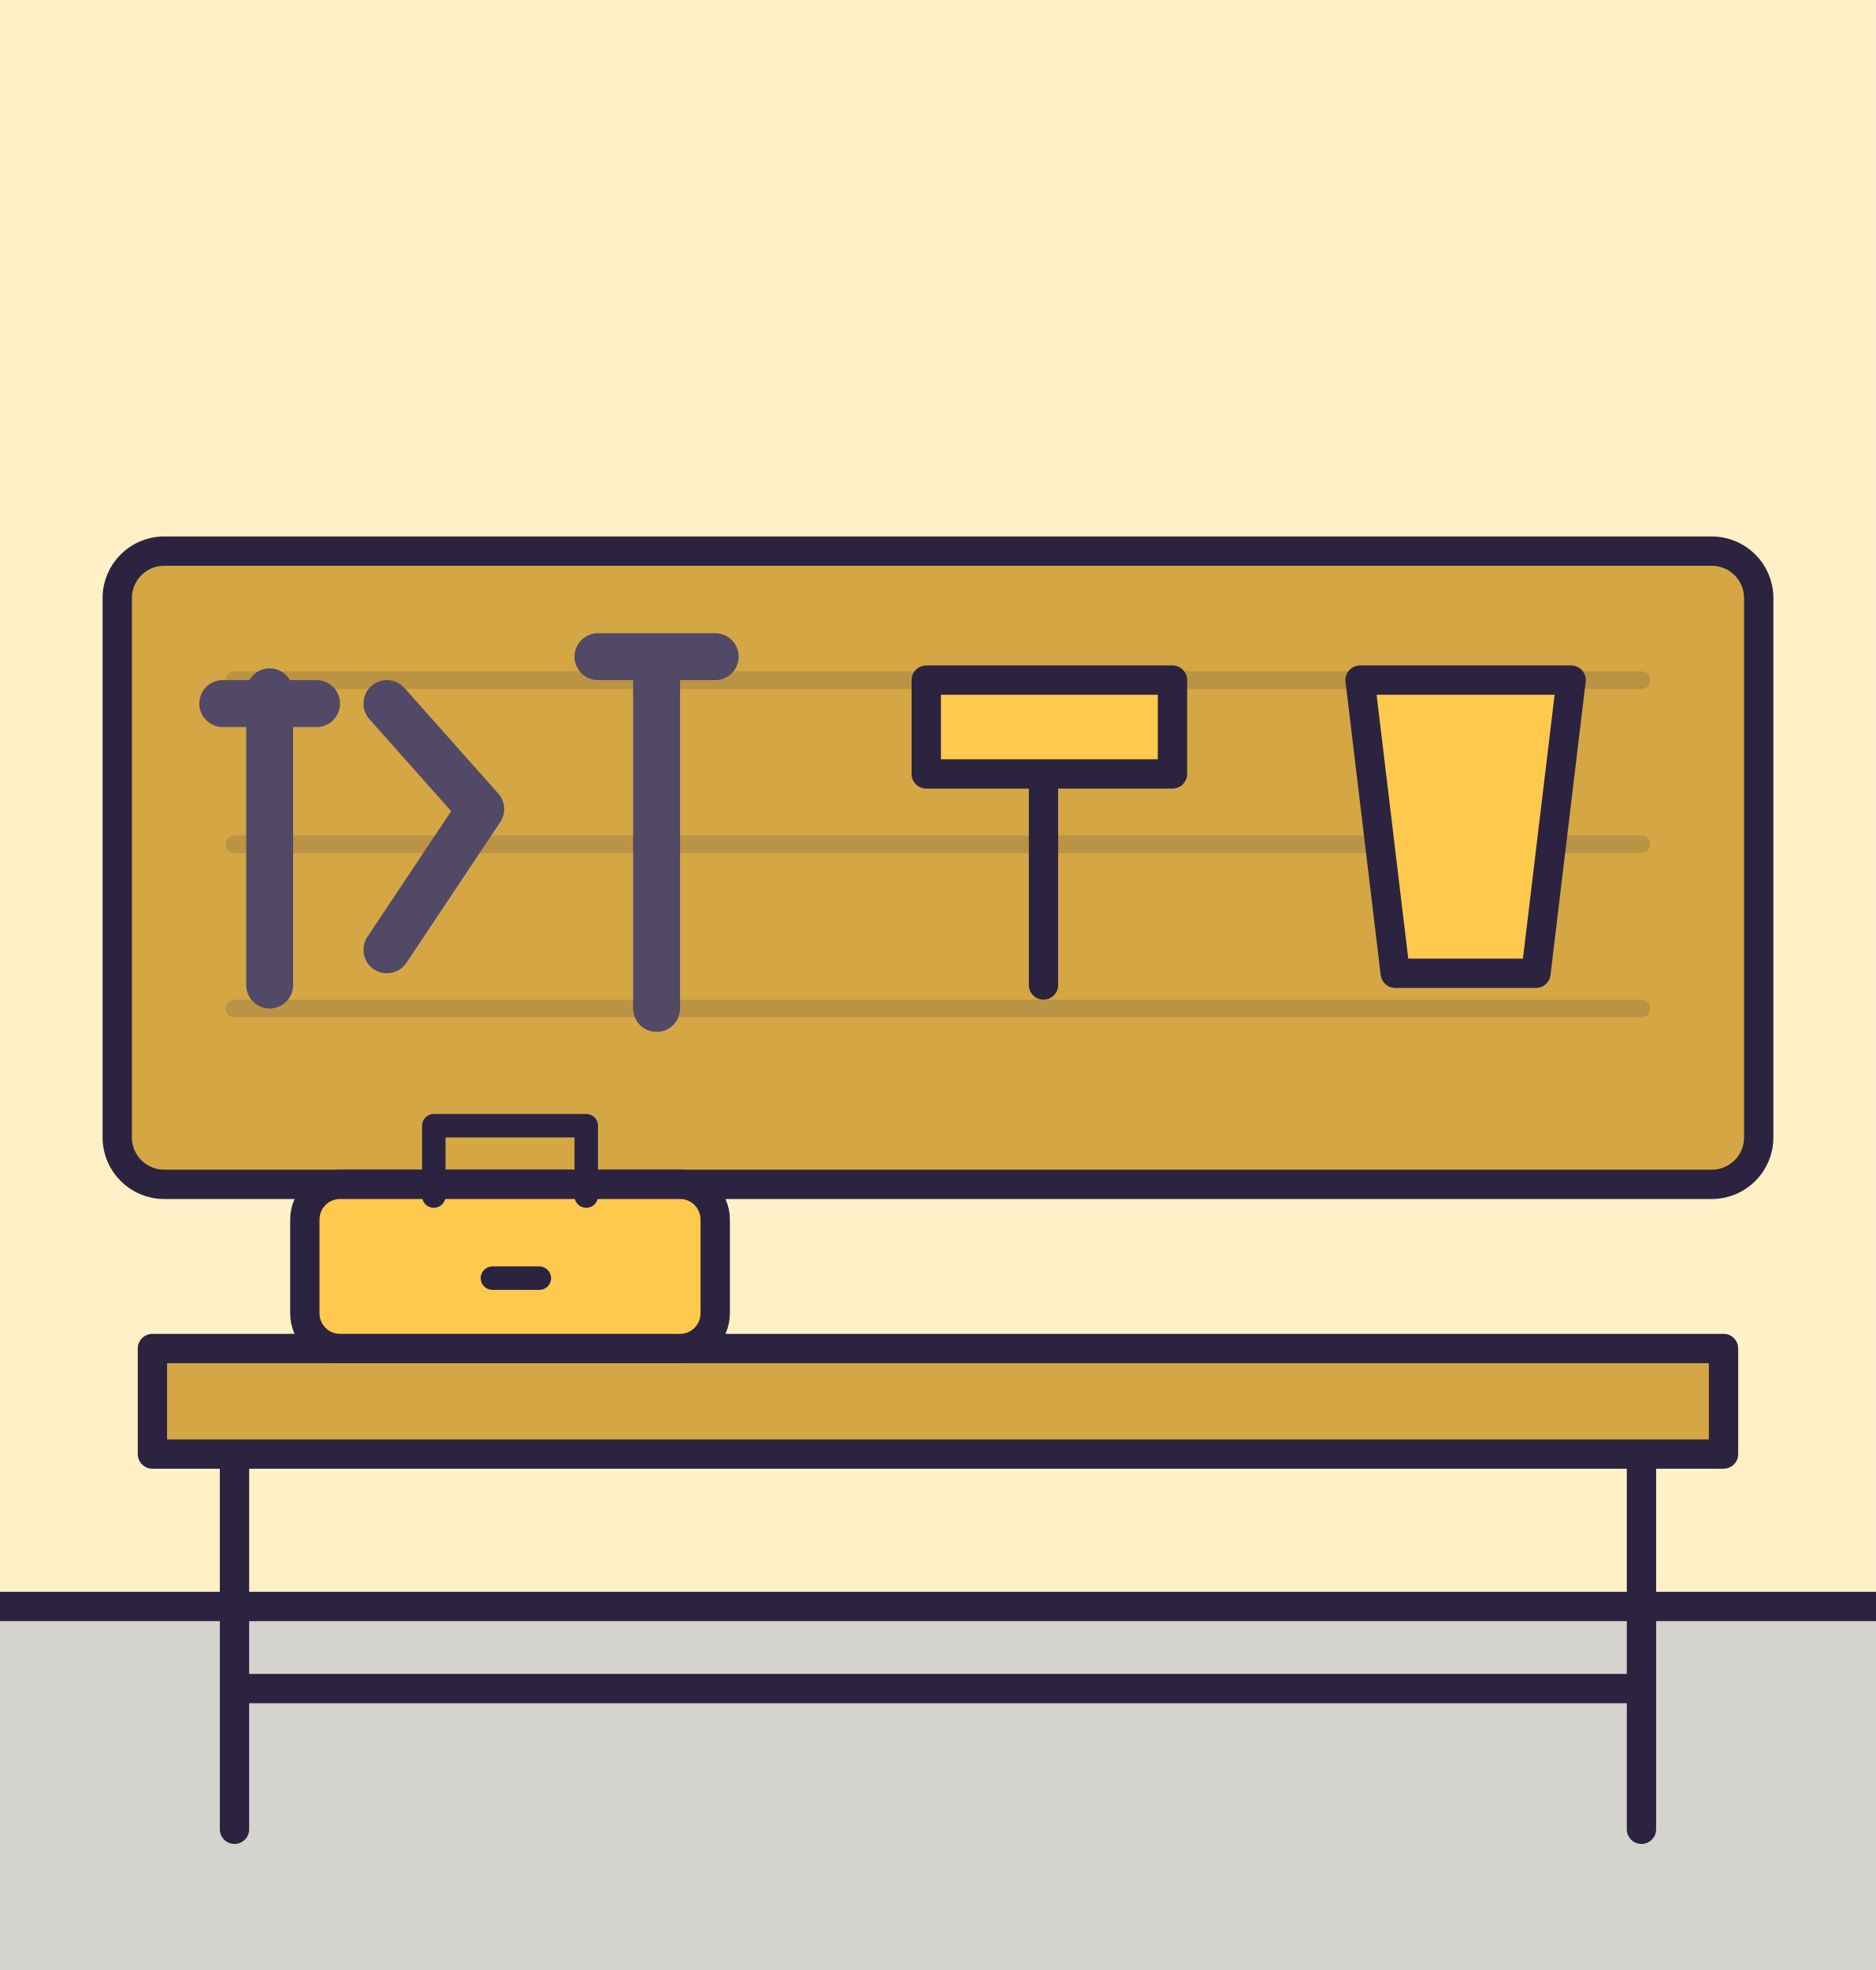
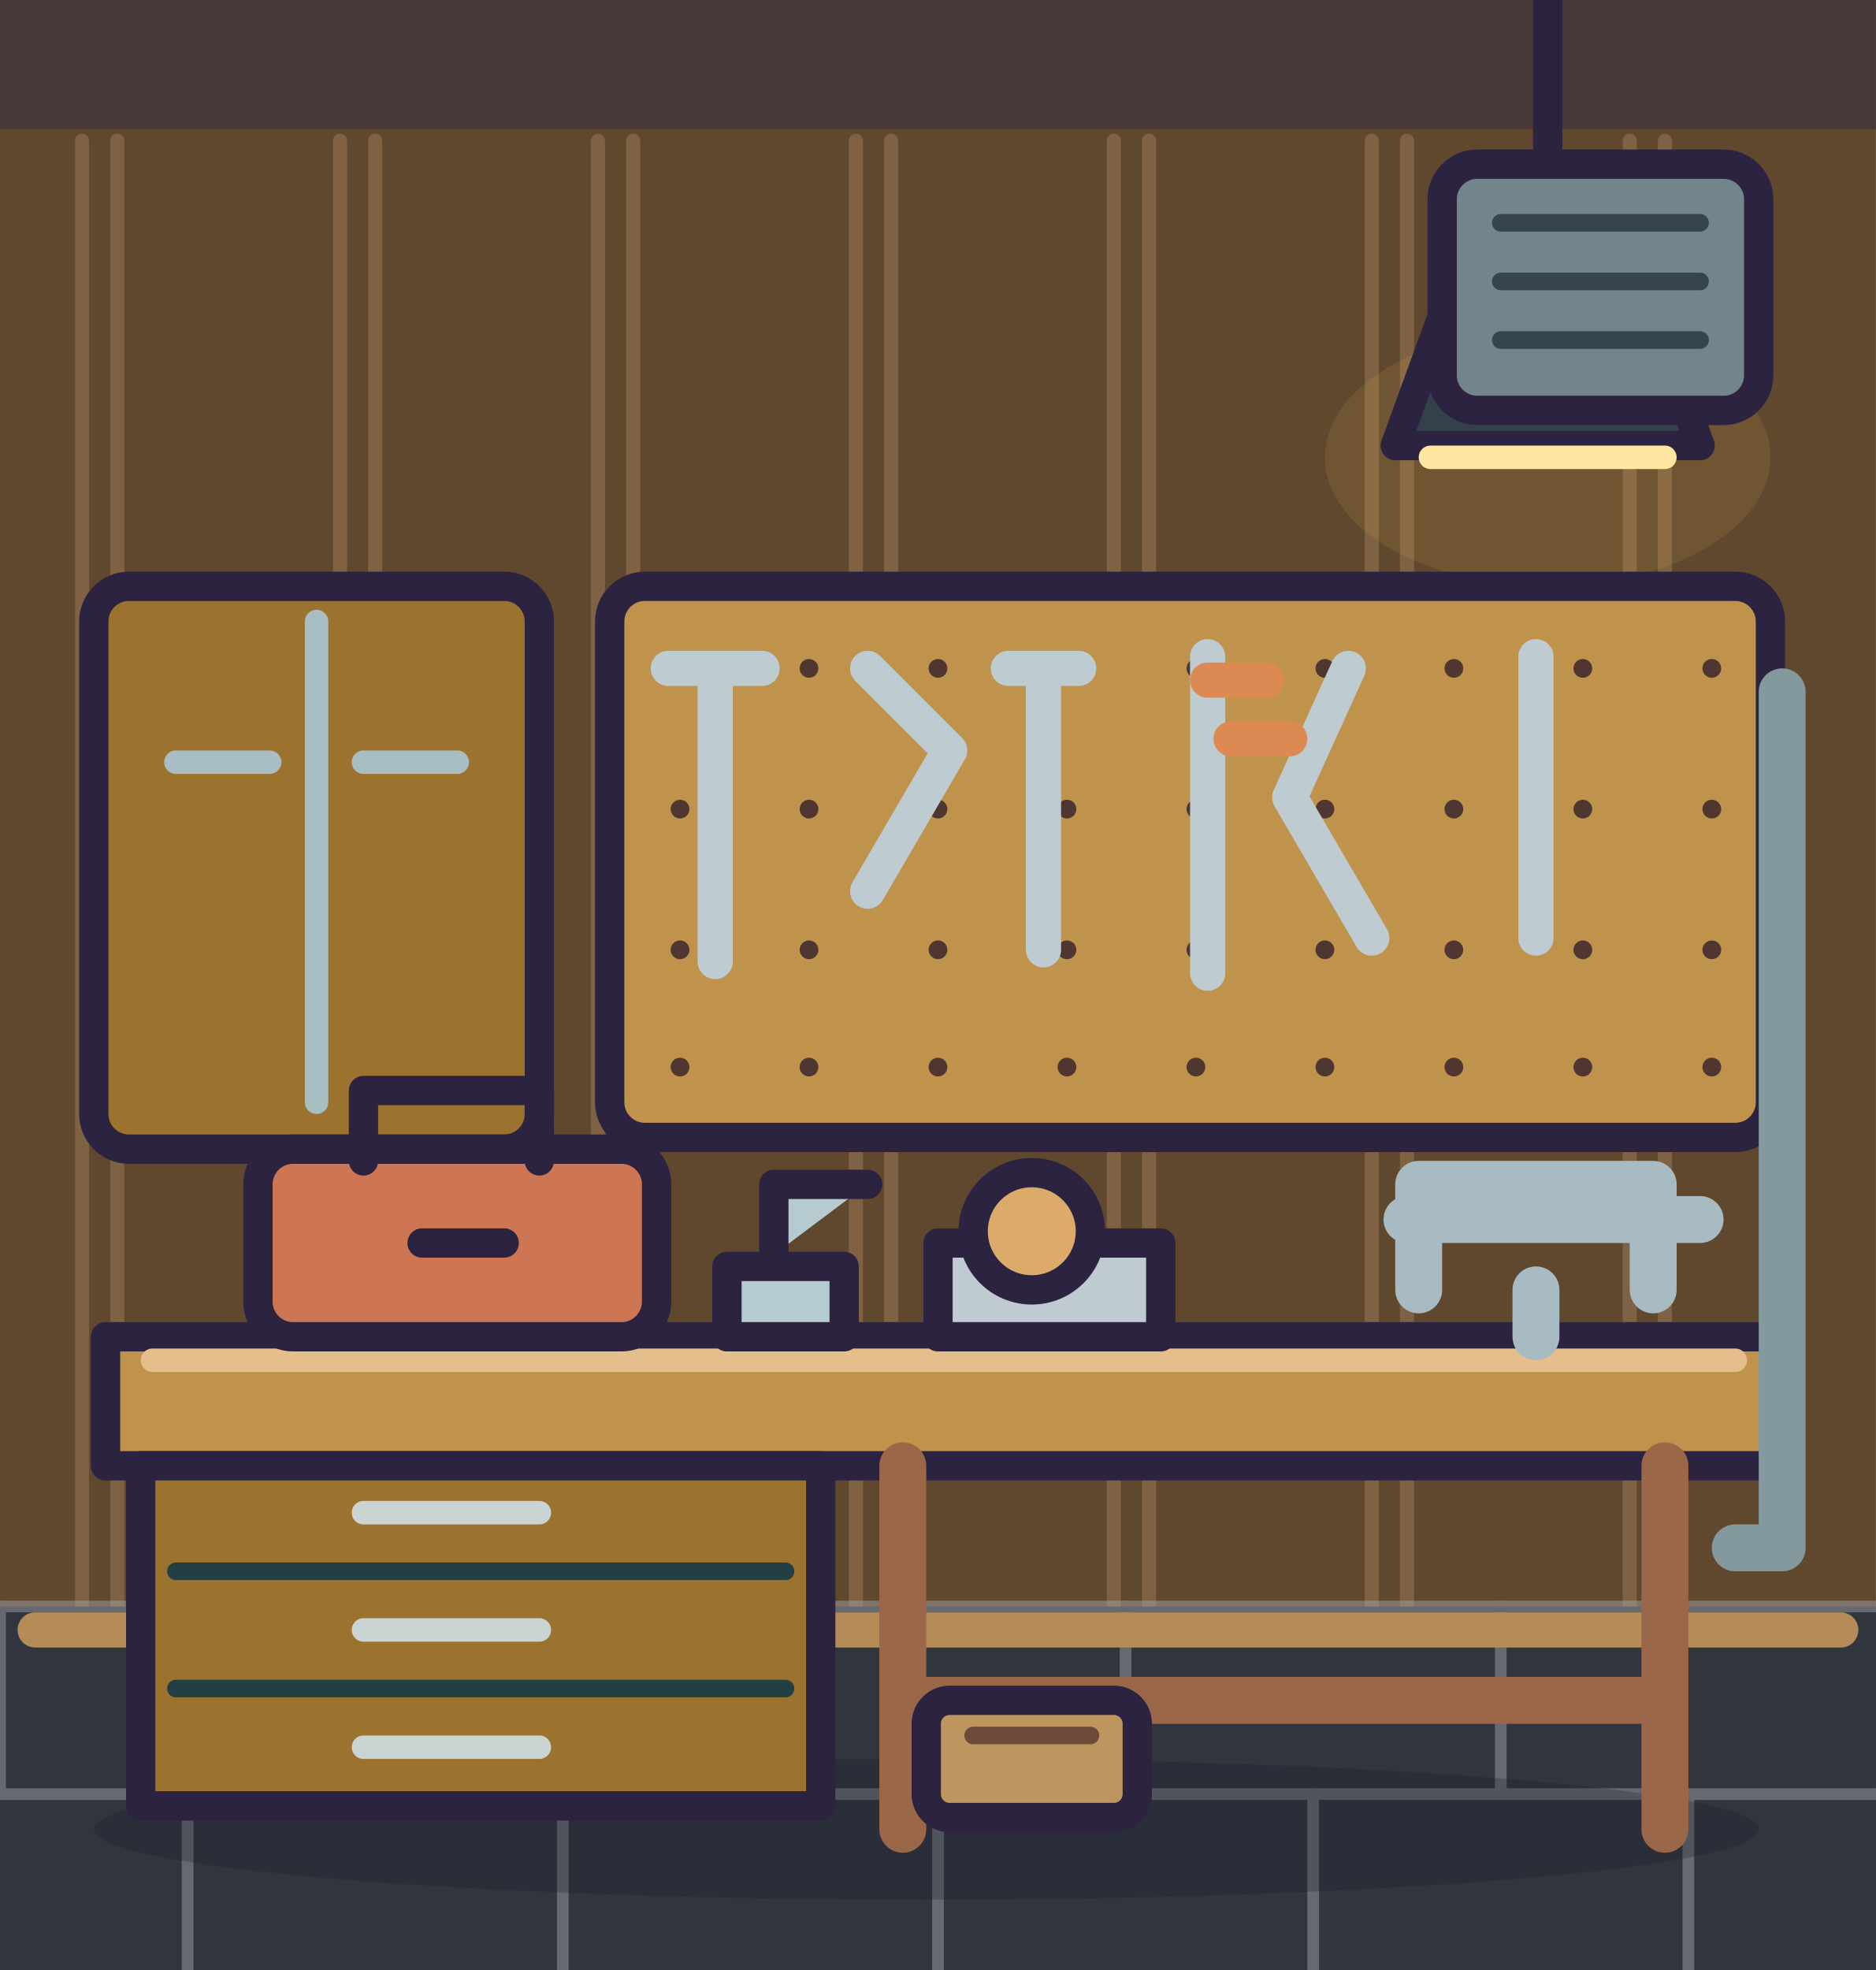
<svg xmlns="http://www.w3.org/2000/svg" width="160" height="168" viewBox="0 0 160 168">
  <g stroke="#2b2340" stroke-width="2.5" stroke-linecap="round" stroke-linejoin="round">
-     <path d="M0 0h160v168H0Z" fill="#fff0c7" stroke="none" />
-     <path d="M0 137h160v31H0Z" fill="#d4d3ce" stroke="none" />
-     <path d="M0 137h160" fill="none" />
-     <rect x="10" y="47" width="140" height="54" rx="4" fill="#d4a744" />
-     <path d="M20 58h120m-120 14h120m-120 14h120" stroke="#2b2340" opacity=".15" fill="none" stroke-width="1.5" />
-     <path d="M23 59v25m-4-24h8m6 0 8 9-8 12m23-24v29m-5-30h10" fill="none" stroke="#514965" stroke-width="4" />
-     <path d="M79 58h21v8H79Zm10 8v18" fill="#ffc94d" />
-     <path d="M116 58h18l-3 25h-12Z" fill="#ffc94d" />
-     <path d="M13 115h134v9H13Zm7 9v32m120-32v32M20 144h119" fill="#d4a744" />
-     <rect x="26" y="101" width="35" height="14" rx="3" fill="#ffc94d" />
-     <path d="M37 102v-6h13v6m-8 7h4" fill="none" stroke-width="2" />
+     <path d="M0 0h160v168H0Z" fill="#60482f" stroke="none" />
+     <g stroke="#d4a77b" stroke-width="1.2" opacity=".27" fill="none">
+       <path d="M7 12v125m3-125v125" />
+       <path d="M29 12v125m3-125v125" />
+       <path d="M51 12v125m3-125v125" />
+       <path d="M73 12v125m3-125v125" />
+       <path d="M95 12v125m3-125v125" />
+       <path d="M117 12v125m3-125v125" />
+       <path d="M139 12v125m3-125v125" />
+     </g>
+     <path d="M0 0h160v11H0Z" fill="#2b2340" stroke="none" opacity=".45" />
+     <path d="M0 137h160v31H0Z" fill="#30353e" stroke="none" />
+     <g transform="translate(0 137)" stroke="#a0a4a7" stroke-width="1" opacity=".48" fill="none">
+       <path d="M0 0h160" />
+       <path d="M0 0v16" />
+       <path d="M32 0v16" />
+       <path d="M64 0v16" />
+       <path d="M96 0v16" />
+       <path d="M128 0v16" />
+       <path d="M0 16h160" />
+       <path d="M-16 16v16" />
+       <path d="M16 16v16" />
+       <path d="M48 16v16" />
+       <path d="M80 16v16" />
+       <path d="M112 16v16" />
+       <path d="M144 16v16" />
+     </g>
+     <path d="M3 139h154" stroke="#b58b57" fill="none" stroke-width="3" />
+     <ellipse cx="79" cy="156" rx="71" ry="6" fill="#151c26" opacity=".28" stroke="none" />
+     <path d="M132 0v29" fill="none" stroke="#2b2340" stroke-width="2.5" />
+     <ellipse cx="132" cy="39" rx="19" ry="11" fill="#ffc94d" opacity=".10" stroke="none" />
+     <path d="m119 38 4-11h18l4 11Z" fill="#34414a" stroke="#2b2340" stroke-width="2.5" />
+     <path d="M122 39h20" stroke="#ffe6a1" stroke-width="2" fill="none" />
+     <rect x="123" y="14" width="27" height="21" rx="3" fill="#71858b" />
+     <path d="M128 19h17m-17 5h17m-17 5h17" fill="none" stroke="#35444f" stroke-width="1.5" />
+     <rect x="8" y="50" width="38" height="48" rx="3" fill="#9c732e" />
+     <path d="M27 53v41m-12-29h8m8 0h8" stroke="#a9bec2" stroke-width="2" fill="none" />
+     <rect x="52" y="50" width="99" height="47" rx="3" fill="#bf934b" />
+     <circle cx="58" cy="57" r=".8" fill="#4f3630" stroke="none" />
+     <circle cx="69" cy="57" r=".8" fill="#4f3630" stroke="none" />
+     <circle cx="80" cy="57" r=".8" fill="#4f3630" stroke="none" />
+     <circle cx="91" cy="57" r=".8" fill="#4f3630" stroke="none" />
+     <circle cx="102" cy="57" r=".8" fill="#4f3630" stroke="none" />
+     <circle cx="113" cy="57" r=".8" fill="#4f3630" stroke="none" />
+     <circle cx="124" cy="57" r=".8" fill="#4f3630" stroke="none" />
+     <circle cx="135" cy="57" r=".8" fill="#4f3630" stroke="none" />
+     <circle cx="146" cy="57" r=".8" fill="#4f3630" stroke="none" />
+     <circle cx="58" cy="69" r=".8" fill="#4f3630" stroke="none" />
+     <circle cx="69" cy="69" r=".8" fill="#4f3630" stroke="none" />
+     <circle cx="80" cy="69" r=".8" fill="#4f3630" stroke="none" />
+     <circle cx="91" cy="69" r=".8" fill="#4f3630" stroke="none" />
+     <circle cx="102" cy="69" r=".8" fill="#4f3630" stroke="none" />
+     <circle cx="113" cy="69" r=".8" fill="#4f3630" stroke="none" />
+     <circle cx="124" cy="69" r=".8" fill="#4f3630" stroke="none" />
+     <circle cx="135" cy="69" r=".8" fill="#4f3630" stroke="none" />
+     <circle cx="146" cy="69" r=".8" fill="#4f3630" stroke="none" />
+     <circle cx="58" cy="81" r=".8" fill="#4f3630" stroke="none" />
+     <circle cx="69" cy="81" r=".8" fill="#4f3630" stroke="none" />
+     <circle cx="80" cy="81" r=".8" fill="#4f3630" stroke="none" />
+     <circle cx="91" cy="81" r=".8" fill="#4f3630" stroke="none" />
+     <circle cx="102" cy="81" r=".8" fill="#4f3630" stroke="none" />
+     <circle cx="113" cy="81" r=".8" fill="#4f3630" stroke="none" />
+     <circle cx="124" cy="81" r=".8" fill="#4f3630" stroke="none" />
+     <circle cx="135" cy="81" r=".8" fill="#4f3630" stroke="none" />
+     <circle cx="146" cy="81" r=".8" fill="#4f3630" stroke="none" />
+     <circle cx="58" cy="91" r=".8" fill="#4f3630" stroke="none" />
+     <circle cx="69" cy="91" r=".8" fill="#4f3630" stroke="none" />
+     <circle cx="80" cy="91" r=".8" fill="#4f3630" stroke="none" />
+     <circle cx="91" cy="91" r=".8" fill="#4f3630" stroke="none" />
+     <circle cx="102" cy="91" r=".8" fill="#4f3630" stroke="none" />
+     <circle cx="113" cy="91" r=".8" fill="#4f3630" stroke="none" />
+     <circle cx="124" cy="91" r=".8" fill="#4f3630" stroke="none" />
+     <circle cx="135" cy="91" r=".8" fill="#4f3630" stroke="none" />
+     <circle cx="146" cy="91" r=".8" fill="#4f3630" stroke="none" />
+     <path d="M61 57v25m-4-25h8m9 0 7 7-7 12m15-19v24m-3-24h6m11-1v27m12-26-5 11 7 12m14-24v24" fill="none" stroke="#becbd1" stroke-width="3" />
+     <path d="M103 58h5m-3 5h5" stroke="#dc8954" fill="none" stroke-width="3" />
+     <path d="M9 114h143v11H9Z" fill="#bf934b" />
+     <path d="M13 116h135" stroke="#e4bf8c" fill="none" stroke-width="2" />
+     <path d="M12 125h58v29H12Z" fill="#9c732e" />
+     <path d="M15 134h52m-52 10h52" stroke="#243f43" fill="none" stroke-width="1.5" />
+     <path d="M31 129h15m-15 10h15m-15 10h15" stroke="#cad5d3" stroke-width="2" fill="none" />
+     <path d="M77 125v31m65-31v31m-65-11h65" fill="none" stroke="#9a6848" stroke-width="4" />
+     <rect x="22" y="98" width="34" height="16" rx="3" fill="#ce7653" />
+     <path d="M31 99v-6h15v6m-10 7h7" fill="none" />
+     <path d="M62 108h10v6H62Zm4-1v-6h8" fill="#b5cbd0" />
+     <path d="M80 106h19v8H80Z" fill="#bfcbd0" />
+     <circle cx="88" cy="105" r="5" fill="#dcab69" />
+     <path d="M121 110v-9h20v9m-10 0v4m-11-10h25" fill="none" stroke="#a8bbc2" stroke-width="4" />
+     <rect x="79" y="145" width="18" height="10" rx="2" fill="#bc955f" />
+     <path d="M83 148h10" stroke="#6d4b38" stroke-width="1.5" />
+     <path d="M152 59v73h-4" fill="none" stroke="#83999e" stroke-width="4" />
  </g>
</svg>
